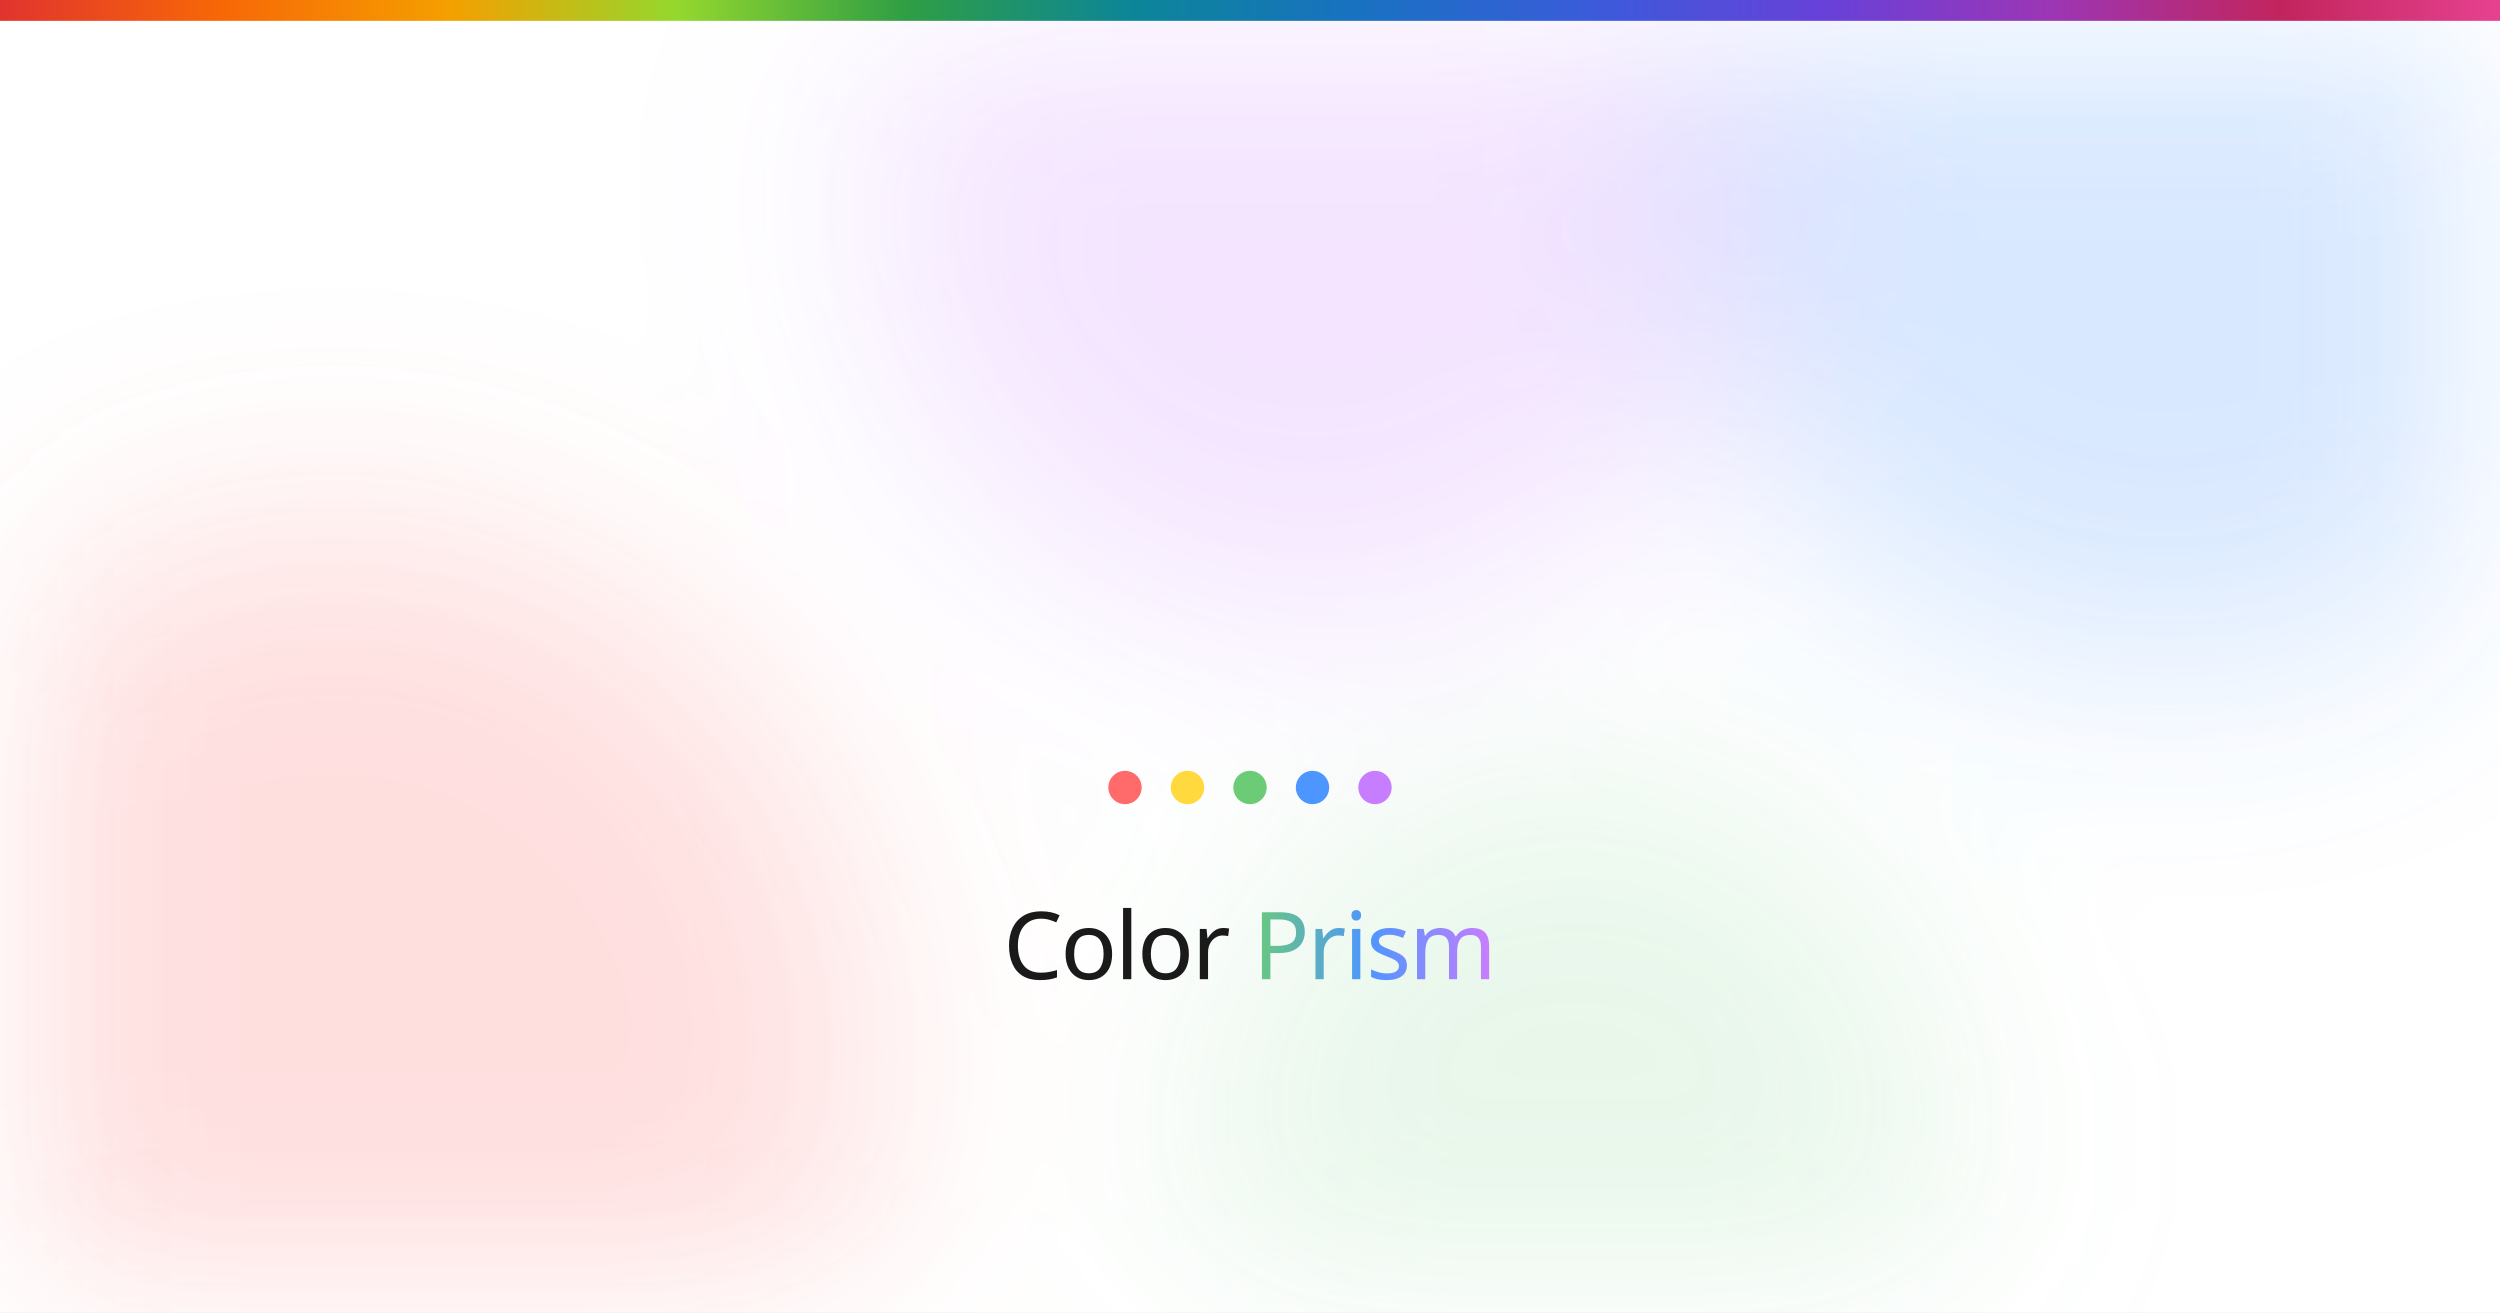
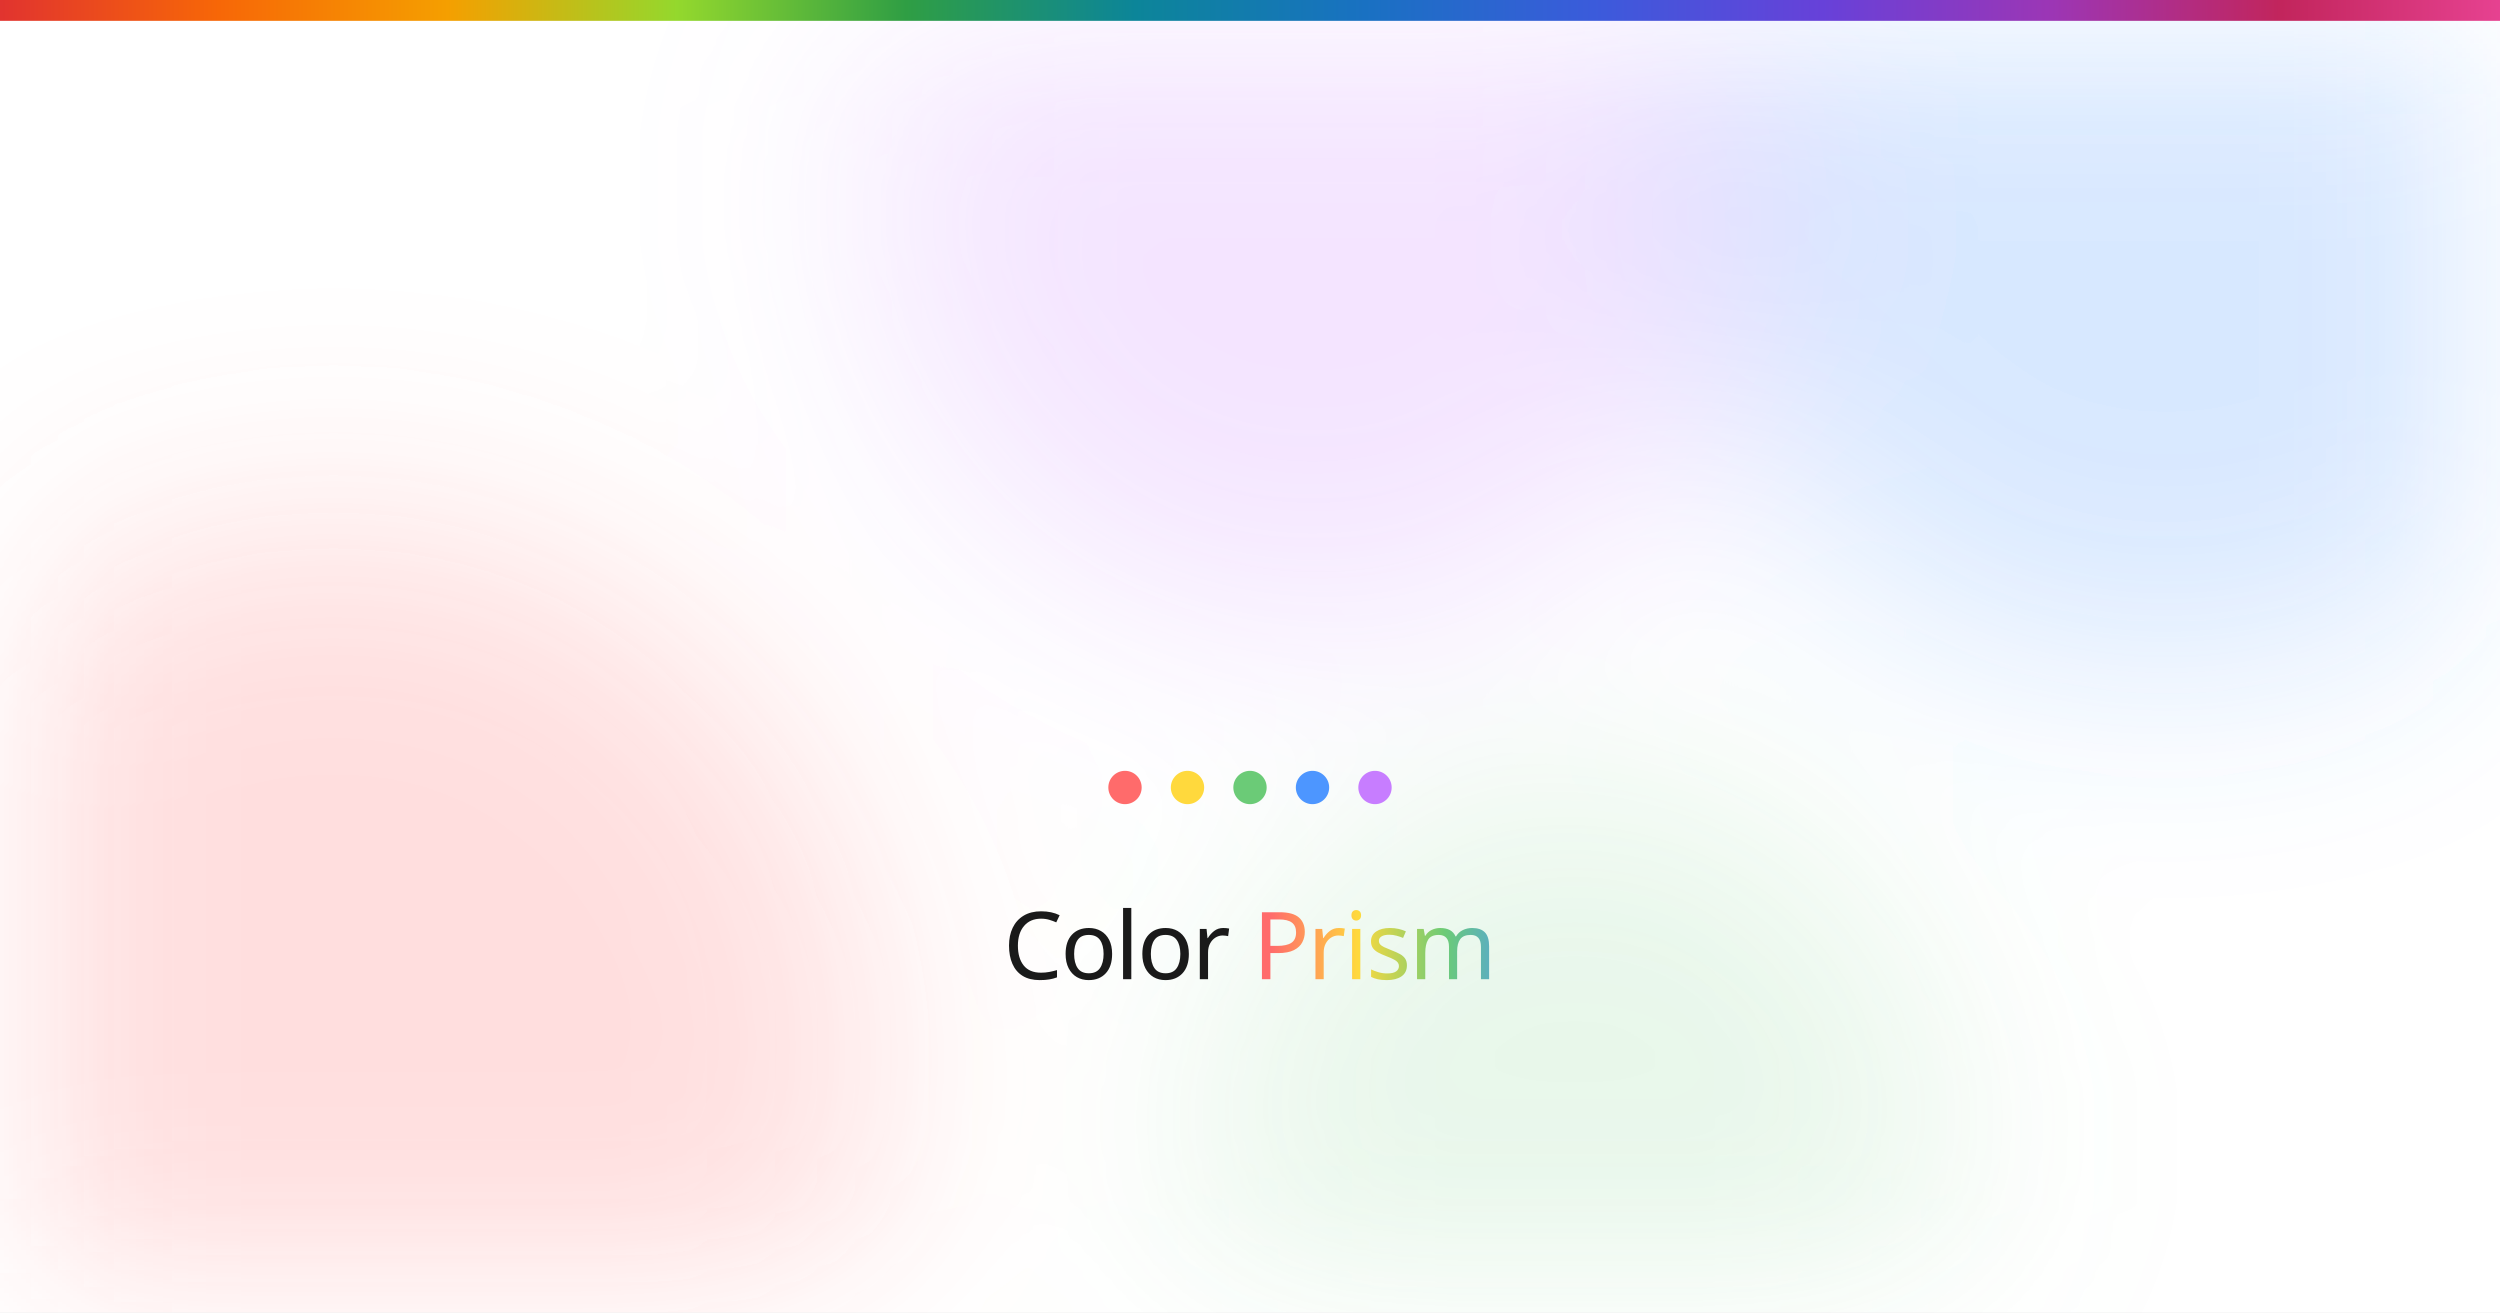
<svg xmlns="http://www.w3.org/2000/svg" width="1200" height="630" viewBox="0 0 1200 630">
  <defs>
    <linearGradient id="rainbow" x1="0" y1="0" x2="1" y2="0">
      <stop offset="0%" stop-color="#e03131" />
      <stop offset="9.09%" stop-color="#f76707" />
      <stop offset="18.18%" stop-color="#f59f00" />
      <stop offset="27.27%" stop-color="#94d82d" />
      <stop offset="36.36%" stop-color="#2f9e44" />
      <stop offset="45.45%" stop-color="#0c8599" />
      <stop offset="54.54%" stop-color="#1971c2" />
      <stop offset="63.63%" stop-color="#3b5bdb" />
      <stop offset="72.72%" stop-color="#6741d9" />
      <stop offset="81.81%" stop-color="#9c36b5" />
      <stop offset="90.90%" stop-color="#c2255c" />
      <stop offset="100%" stop-color="#e84393" />
    </linearGradient>
-     <linearGradient id="prism" x1="0" y1="0" x2="1" y2="0">
+     <linearGradient id="prism" x1="0.545" y1="0" x2="1.455" y2="0">
      <stop offset="0%" stop-color="#ff6b6b" />
-       <stop offset="25%" stop-color="#ffd93d" />
-       <stop offset="50%" stop-color="#6bcb77" />
-       <stop offset="75%" stop-color="#4d96ff" />
-       <stop offset="100%" stop-color="#c77dff" />
+       <stop offset="20%" stop-color="#ffd93d" />
+       <stop offset="40%" stop-color="#6bcb77" />
+       <stop offset="60%" stop-color="#4d96ff" />
+       <stop offset="80%" stop-color="#c77dff" />
+       <stop offset="100%" stop-color="#ff6b6b" />
    </linearGradient>
    <filter id="blur" x="-60%" y="-60%" width="220%" height="220%">
      <feGaussianBlur stdDeviation="55" />
    </filter>
    <clipPath id="frame">
      <rect width="1200" height="630" />
    </clipPath>
  </defs>
  <g clip-path="url(#frame)">
    <rect width="1200" height="630" fill="#ffffff" />
    <g filter="url(#blur)">
      <circle cx="160" cy="510" r="260" fill="#ff6b6b" opacity="0.22" />
      <circle cx="1040" cy="80" r="240" fill="#4d96ff" opacity="0.22" />
      <circle cx="630" cy="90" r="210" fill="#c77dff" opacity="0.20" />
      <circle cx="756" cy="550" r="180" fill="#6bcb77" opacity="0.16" />
    </g>
    <rect width="1200" height="10" fill="url(#rainbow)" />
    <g>
      <circle cx="540" cy="378" r="8" fill="#ff6b6b" />
      <circle cx="570" cy="378" r="8" fill="#ffd93d" />
      <circle cx="600" cy="378" r="8" fill="#6bcb77" />
      <circle cx="630" cy="378" r="8" fill="#4d96ff" />
      <circle cx="660" cy="378" r="8" fill="#c77dff" />
    </g>
    <text font-family="SUSE Mono" x="600" y="470" text-anchor="middle" font-size="45" font-weight="500" letter-spacing="-1" fill="#1a1a1a">Color <tspan fill="url(#prism)">Prism</tspan>
    </text>
  </g>
</svg>
